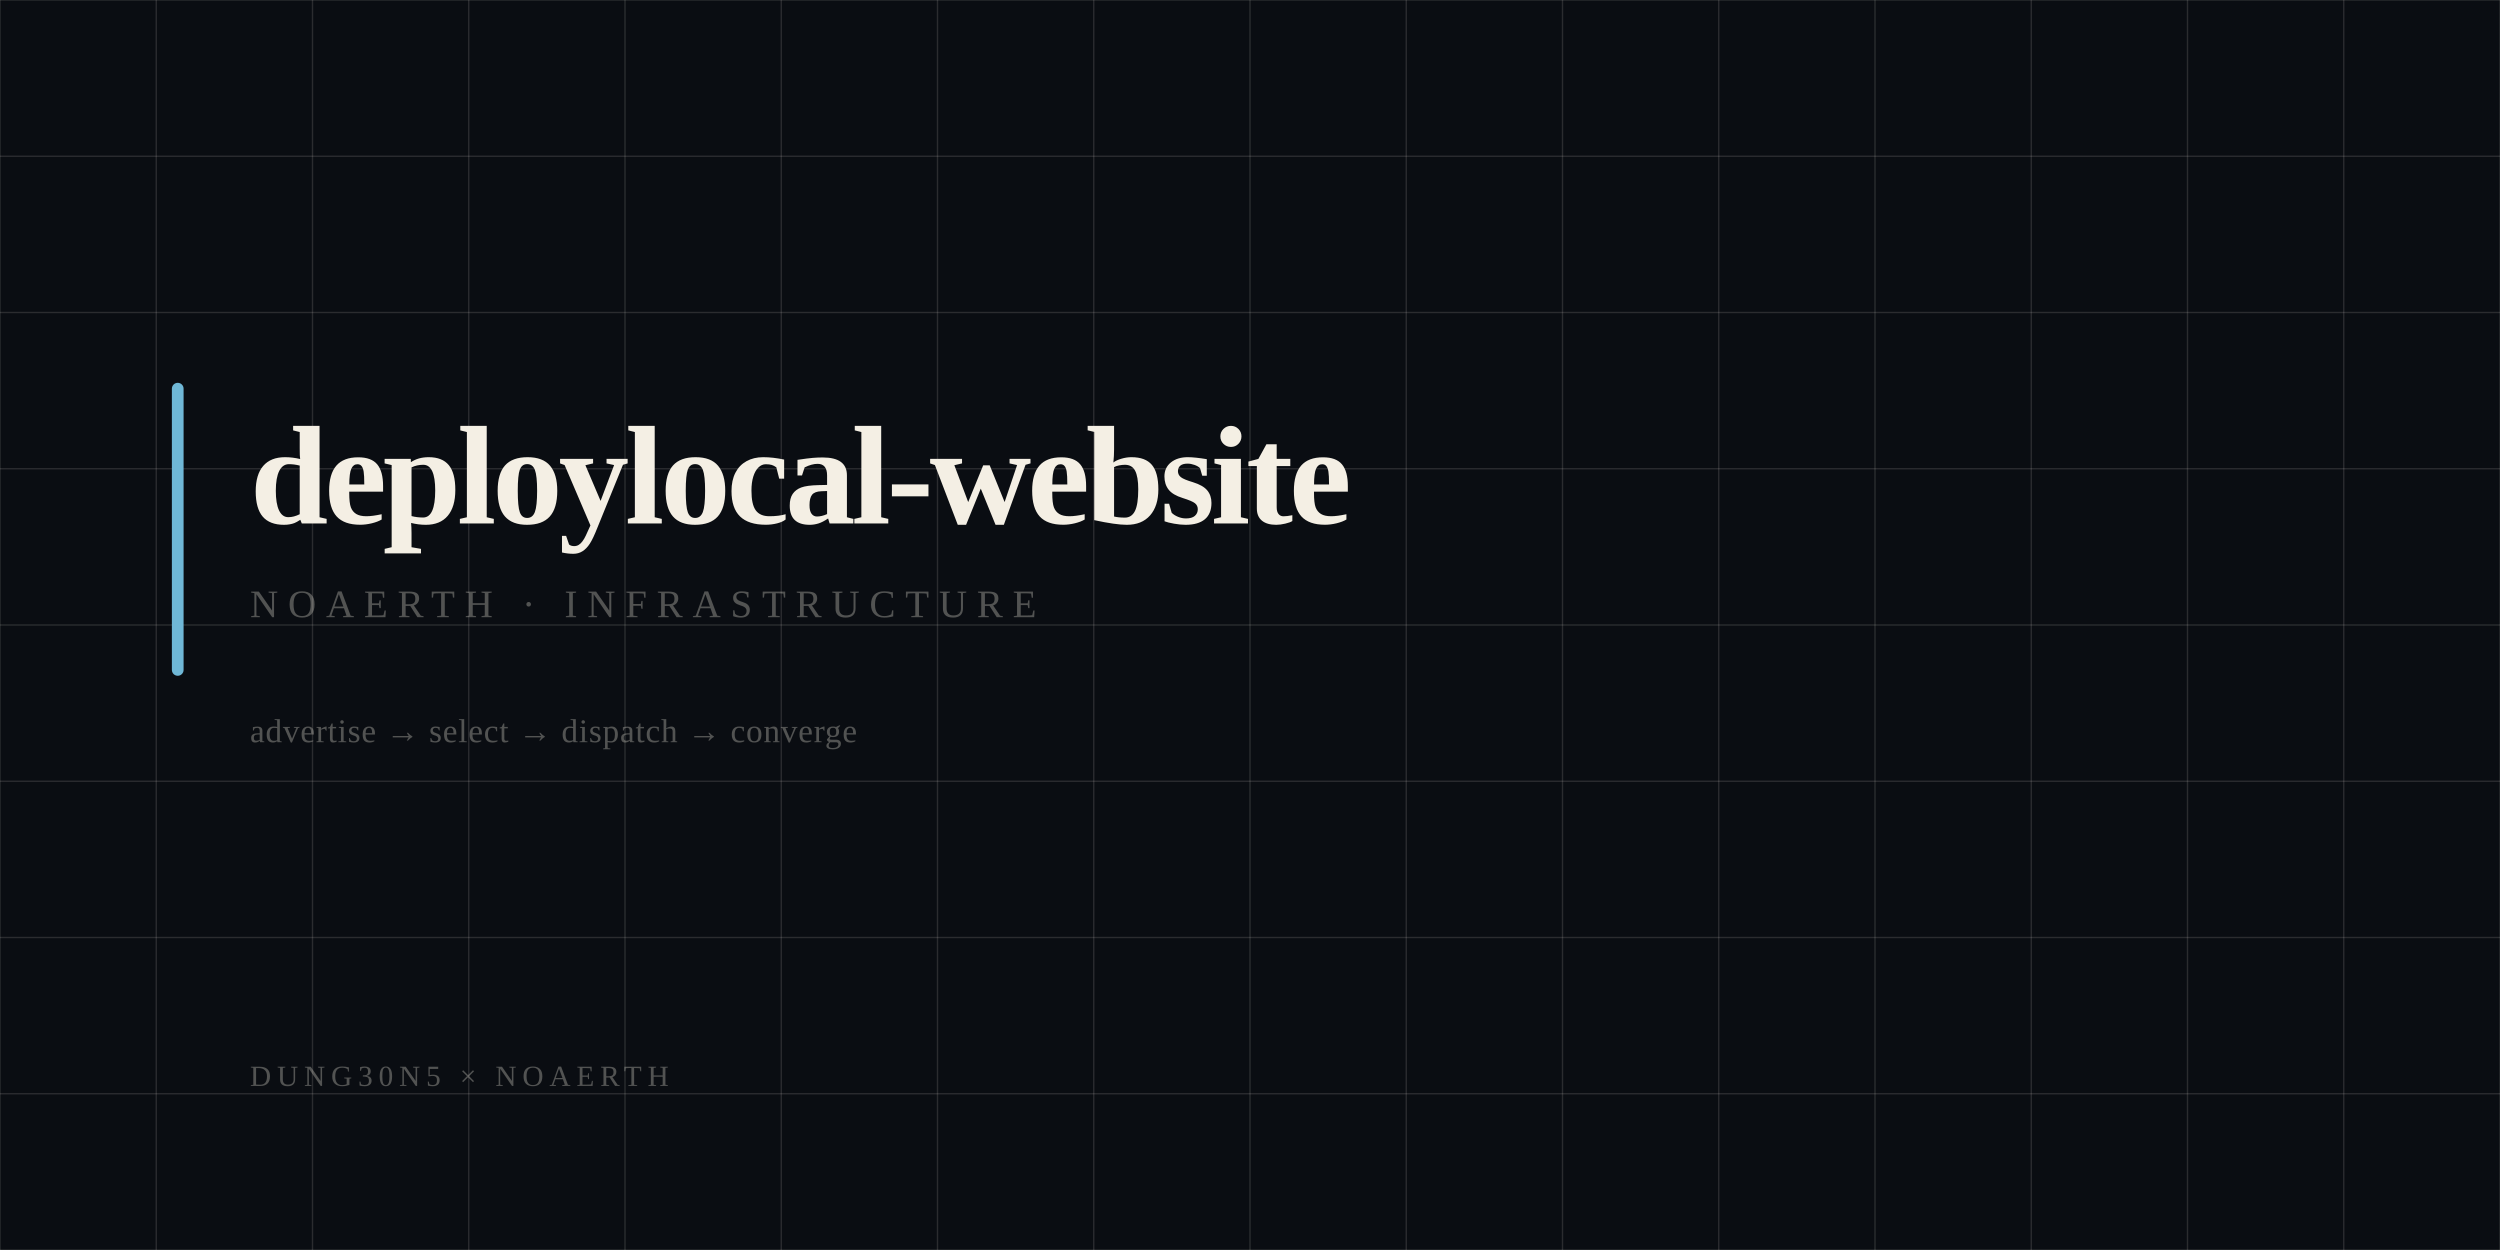
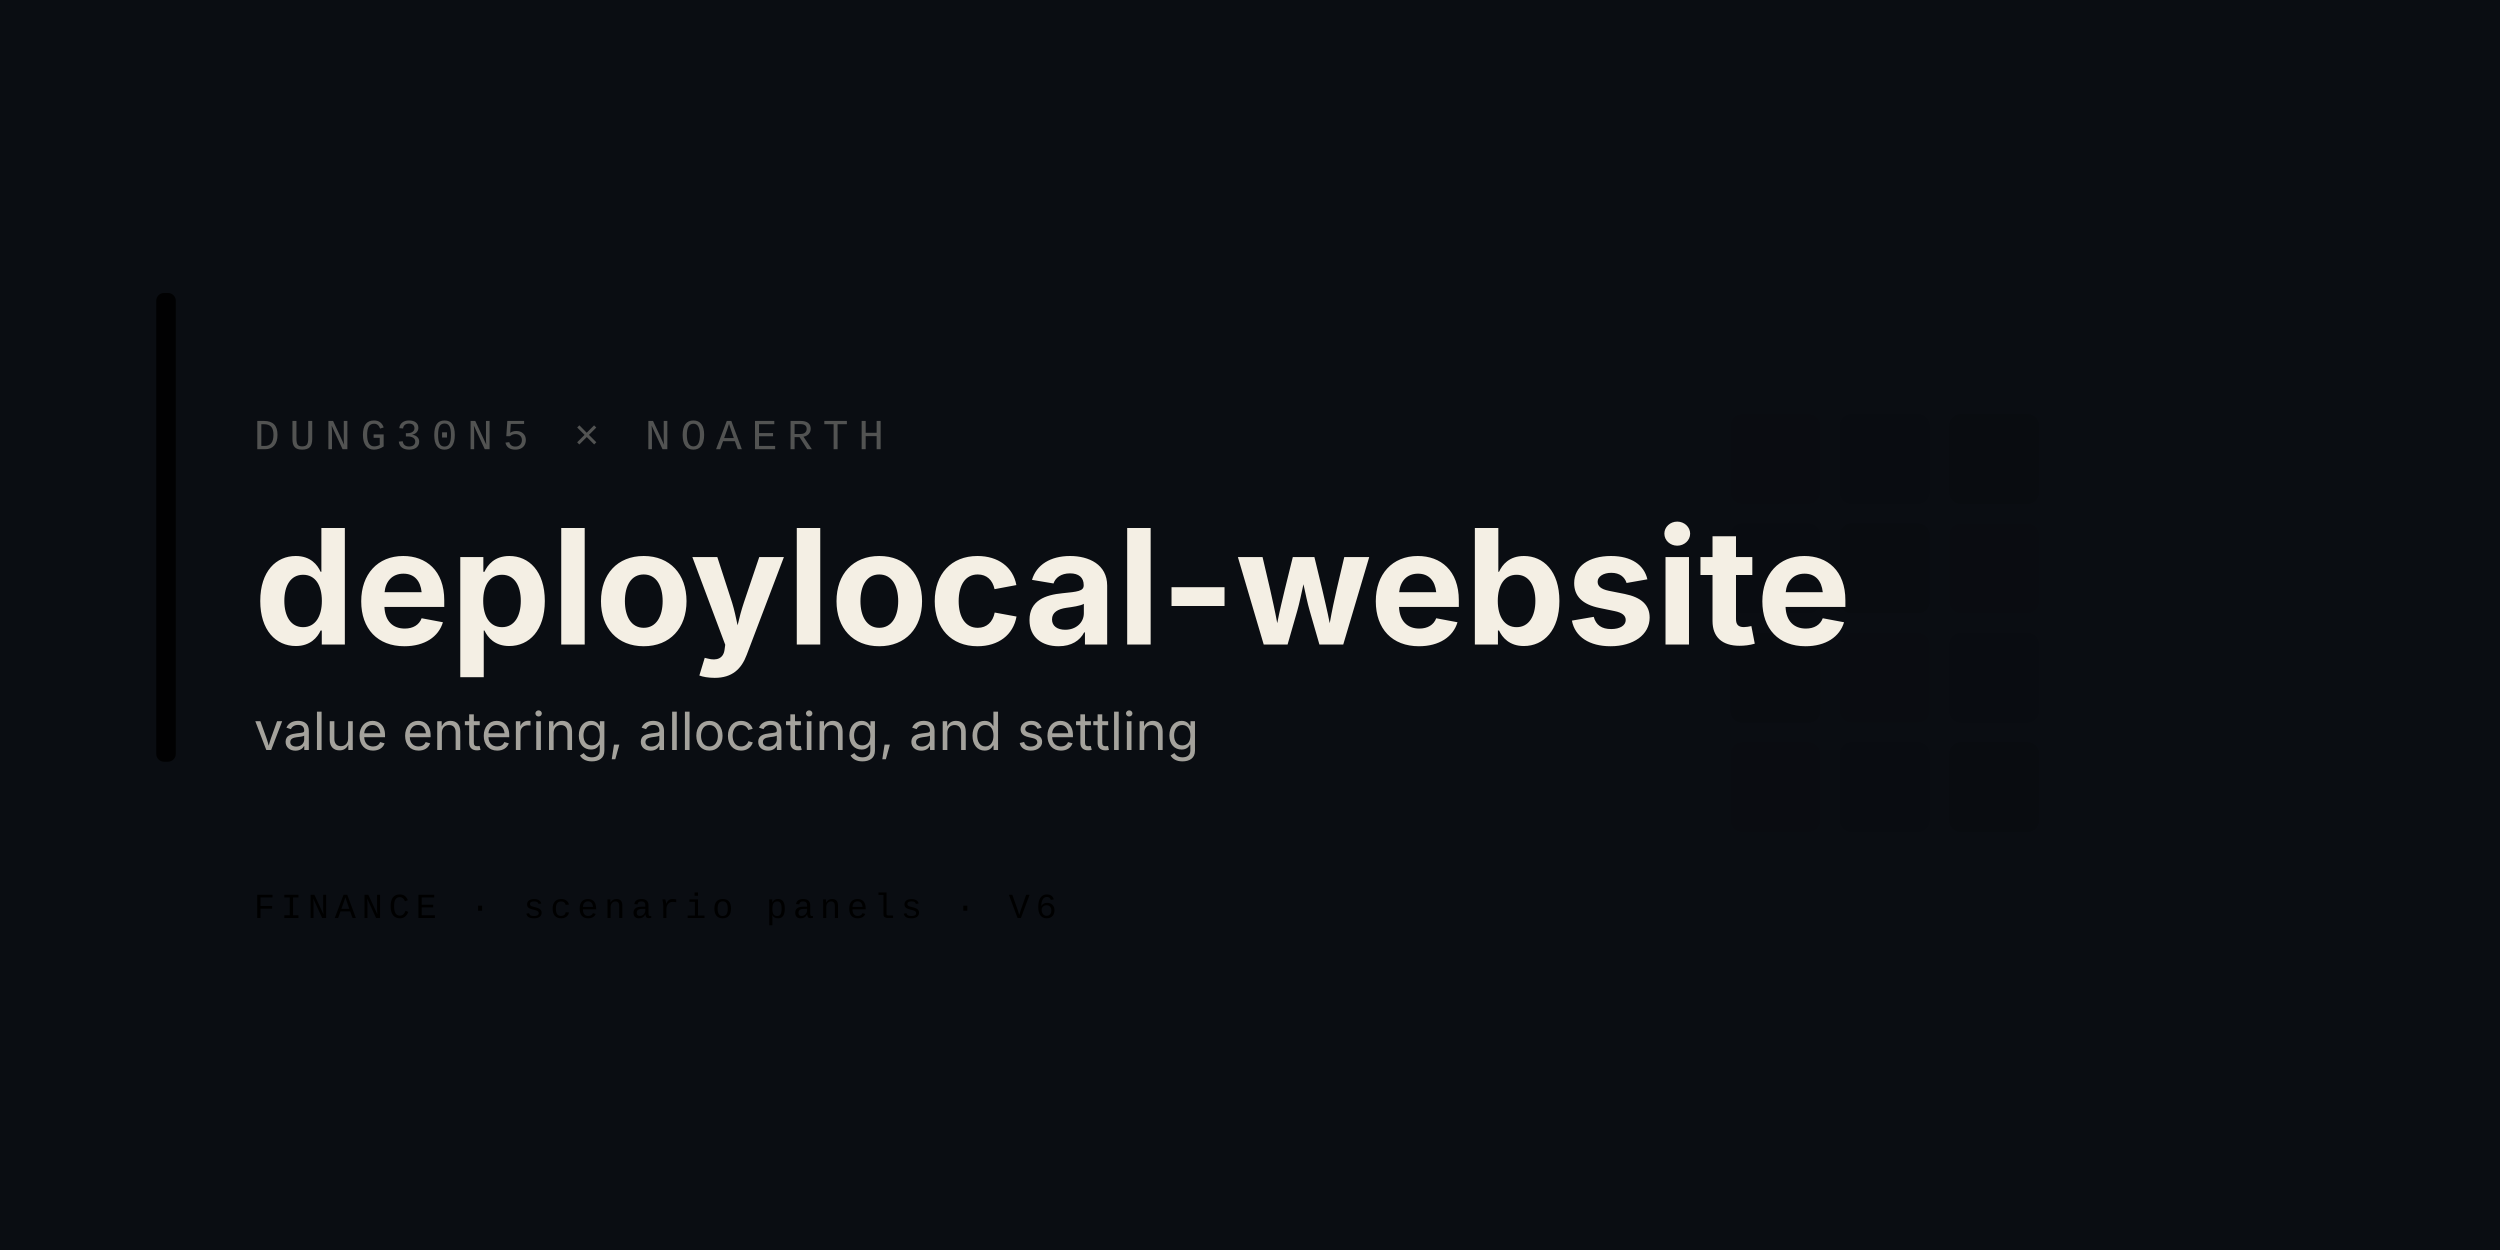
- <svg xmlns="http://www.w3.org/2000/svg" viewBox="0 0 1280 640" width="1280" height="640" role="img" aria-label="deploylocal-website — NOAERTH project card.">
+ <svg xmlns="http://www.w3.org/2000/svg" viewBox="0 0 1280 640" width="1280" height="640" role="img" aria-label="deploylocal-website project card">
  <rect width="1280" height="640" fill="#0a0d12" />
-   <line x1="0" y1="0" x2="0" y2="640" stroke="#f4efe424" stroke-width="0.7" />
-   <line x1="80" y1="0" x2="80" y2="640" stroke="#f4efe424" stroke-width="0.7" />
-   <line x1="160" y1="0" x2="160" y2="640" stroke="#f4efe424" stroke-width="0.7" />
-   <line x1="240" y1="0" x2="240" y2="640" stroke="#f4efe424" stroke-width="0.7" />
-   <line x1="320" y1="0" x2="320" y2="640" stroke="#f4efe424" stroke-width="0.7" />
-   <line x1="400" y1="0" x2="400" y2="640" stroke="#f4efe424" stroke-width="0.7" />
-   <line x1="480" y1="0" x2="480" y2="640" stroke="#f4efe424" stroke-width="0.7" />
-   <line x1="560" y1="0" x2="560" y2="640" stroke="#f4efe424" stroke-width="0.7" />
-   <line x1="640" y1="0" x2="640" y2="640" stroke="#f4efe424" stroke-width="0.7" />
-   <line x1="720" y1="0" x2="720" y2="640" stroke="#f4efe424" stroke-width="0.7" />
-   <line x1="800" y1="0" x2="800" y2="640" stroke="#f4efe424" stroke-width="0.7" />
-   <line x1="880" y1="0" x2="880" y2="640" stroke="#f4efe424" stroke-width="0.7" />
-   <line x1="960" y1="0" x2="960" y2="640" stroke="#f4efe424" stroke-width="0.7" />
-   <line x1="1040" y1="0" x2="1040" y2="640" stroke="#f4efe424" stroke-width="0.7" />
-   <line x1="1120" y1="0" x2="1120" y2="640" stroke="#f4efe424" stroke-width="0.7" />
-   <line x1="1200" y1="0" x2="1200" y2="640" stroke="#f4efe424" stroke-width="0.7" />
-   <line x1="1280" y1="0" x2="1280" y2="640" stroke="#f4efe424" stroke-width="0.7" />
-   <line x1="0" y1="0" x2="1280" y2="0" stroke="#f4efe424" stroke-width="0.7" />
-   <line x1="0" y1="80" x2="1280" y2="80" stroke="#f4efe424" stroke-width="0.7" />
-   <line x1="0" y1="160" x2="1280" y2="160" stroke="#f4efe424" stroke-width="0.7" />
-   <line x1="0" y1="240" x2="1280" y2="240" stroke="#f4efe424" stroke-width="0.7" />
-   <line x1="0" y1="320" x2="1280" y2="320" stroke="#f4efe424" stroke-width="0.7" />
-   <line x1="0" y1="400" x2="1280" y2="400" stroke="#f4efe424" stroke-width="0.7" />
-   <line x1="0" y1="480" x2="1280" y2="480" stroke="#f4efe424" stroke-width="0.7" />
-   <line x1="0" y1="560" x2="1280" y2="560" stroke="#f4efe424" stroke-width="0.7" />
-   <line x1="0" y1="640" x2="1280" y2="640" stroke="#f4efe424" stroke-width="0.7" />
-   <rect x="88" y="196" width="6" height="150" rx="3" fill="#6fb7d6" />
-   <text x="128" y="268" fill="#f4efe4" font-size="72" font-weight="680" letter-spacing="-2">deploylocal-website</text>
-   <text x="128" y="316" fill="#f4efe44f" font-size="20" letter-spacing="5">NOAERTH · INFRASTRUCTURE</text>
-   <text x="128" y="380" fill="#f4efe44f" font-size="17" letter-spacing="0.4">advertise → select → dispatch → converge</text>
-   <text x="128" y="556" fill="#f4efe44f" font-size="15" letter-spacing="3">DUNG30N5 × NOAERTH</text>
+   <rect x="886" y="212" width="46" height="46" rx="6" fill="amber" fill-opacity="0.05" stroke="amber" stroke-width="1.1" stroke-opacity="0.42" />
+   <rect x="942" y="212" width="46" height="46" rx="6" fill="amber" fill-opacity="0.08" stroke="amber" stroke-width="1.1" stroke-opacity="0.42" />
+   <rect x="998" y="212" width="46" height="46" rx="6" fill="amber" fill-opacity="0.11" stroke="amber" stroke-width="1.1" stroke-opacity="0.42" />
+   <rect x="886" y="268" width="46" height="46" rx="6" fill="amber" fill-opacity="0.08" stroke="amber" stroke-width="1.1" stroke-opacity="0.42" />
+   <rect x="942" y="268" width="46" height="46" rx="6" fill="amber" fill-opacity="0.11" stroke="amber" stroke-width="1.1" stroke-opacity="0.42" />
+   <rect x="998" y="268" width="46" height="46" rx="6" fill="amber" fill-opacity="0.05" stroke="amber" stroke-width="1.1" stroke-opacity="0.42" />
+   <rect x="886" y="324" width="46" height="46" rx="6" fill="amber" fill-opacity="0.11" stroke="amber" stroke-width="1.1" stroke-opacity="0.42" />
+   <rect x="942" y="324" width="46" height="46" rx="6" fill="amber" fill-opacity="0.05" stroke="amber" stroke-width="1.1" stroke-opacity="0.42" />
+   <rect x="998" y="324" width="46" height="46" rx="6" fill="amber" fill-opacity="0.08" stroke="amber" stroke-width="1.1" stroke-opacity="0.42" />
+   <rect x="886" y="380" width="46" height="46" rx="6" fill="amber" fill-opacity="0.05" stroke="amber" stroke-width="1.1" stroke-opacity="0.42" />
+   <rect x="942" y="380" width="46" height="46" rx="6" fill="amber" fill-opacity="0.08" stroke="amber" stroke-width="1.1" stroke-opacity="0.42" />
+   <rect x="998" y="380" width="46" height="46" rx="6" fill="amber" fill-opacity="0.11" stroke="amber" stroke-width="1.1" stroke-opacity="0.42" />
+   <rect x="80" y="150" width="10" height="240" rx="4" fill="amber" opacity="0.9" />
+   <text x="130" y="230" font-family="ui-monospace, SFMono-Regular, Menlo, Monaco, Consolas, 'Liberation Mono', monospace" font-size="22" letter-spacing="5" fill="#f4efe44f">DUNG30N5 × NOAERTH</text>
+   <text x="130" y="330" font-family="-apple-system, BlinkMacSystemFont, 'Segoe UI', Inter, Helvetica, Arial, sans-serif" font-size="82" font-weight="700" fill="#f4efe4">deploylocal-website</text>
+   <text x="130" y="384" font-family="-apple-system, BlinkMacSystemFont, 'Segoe UI', Inter, Helvetica, Arial, sans-serif" font-size="27" fill="#f4efe4a8">value entering, allocating, and settling</text>
+   <text x="130" y="470" font-family="ui-monospace, SFMono-Regular, Menlo, Monaco, Consolas, 'Liberation Mono', monospace" font-size="18" fill="amber" letter-spacing="3">FINANCE · scenario panels · V6</text>
</svg>
